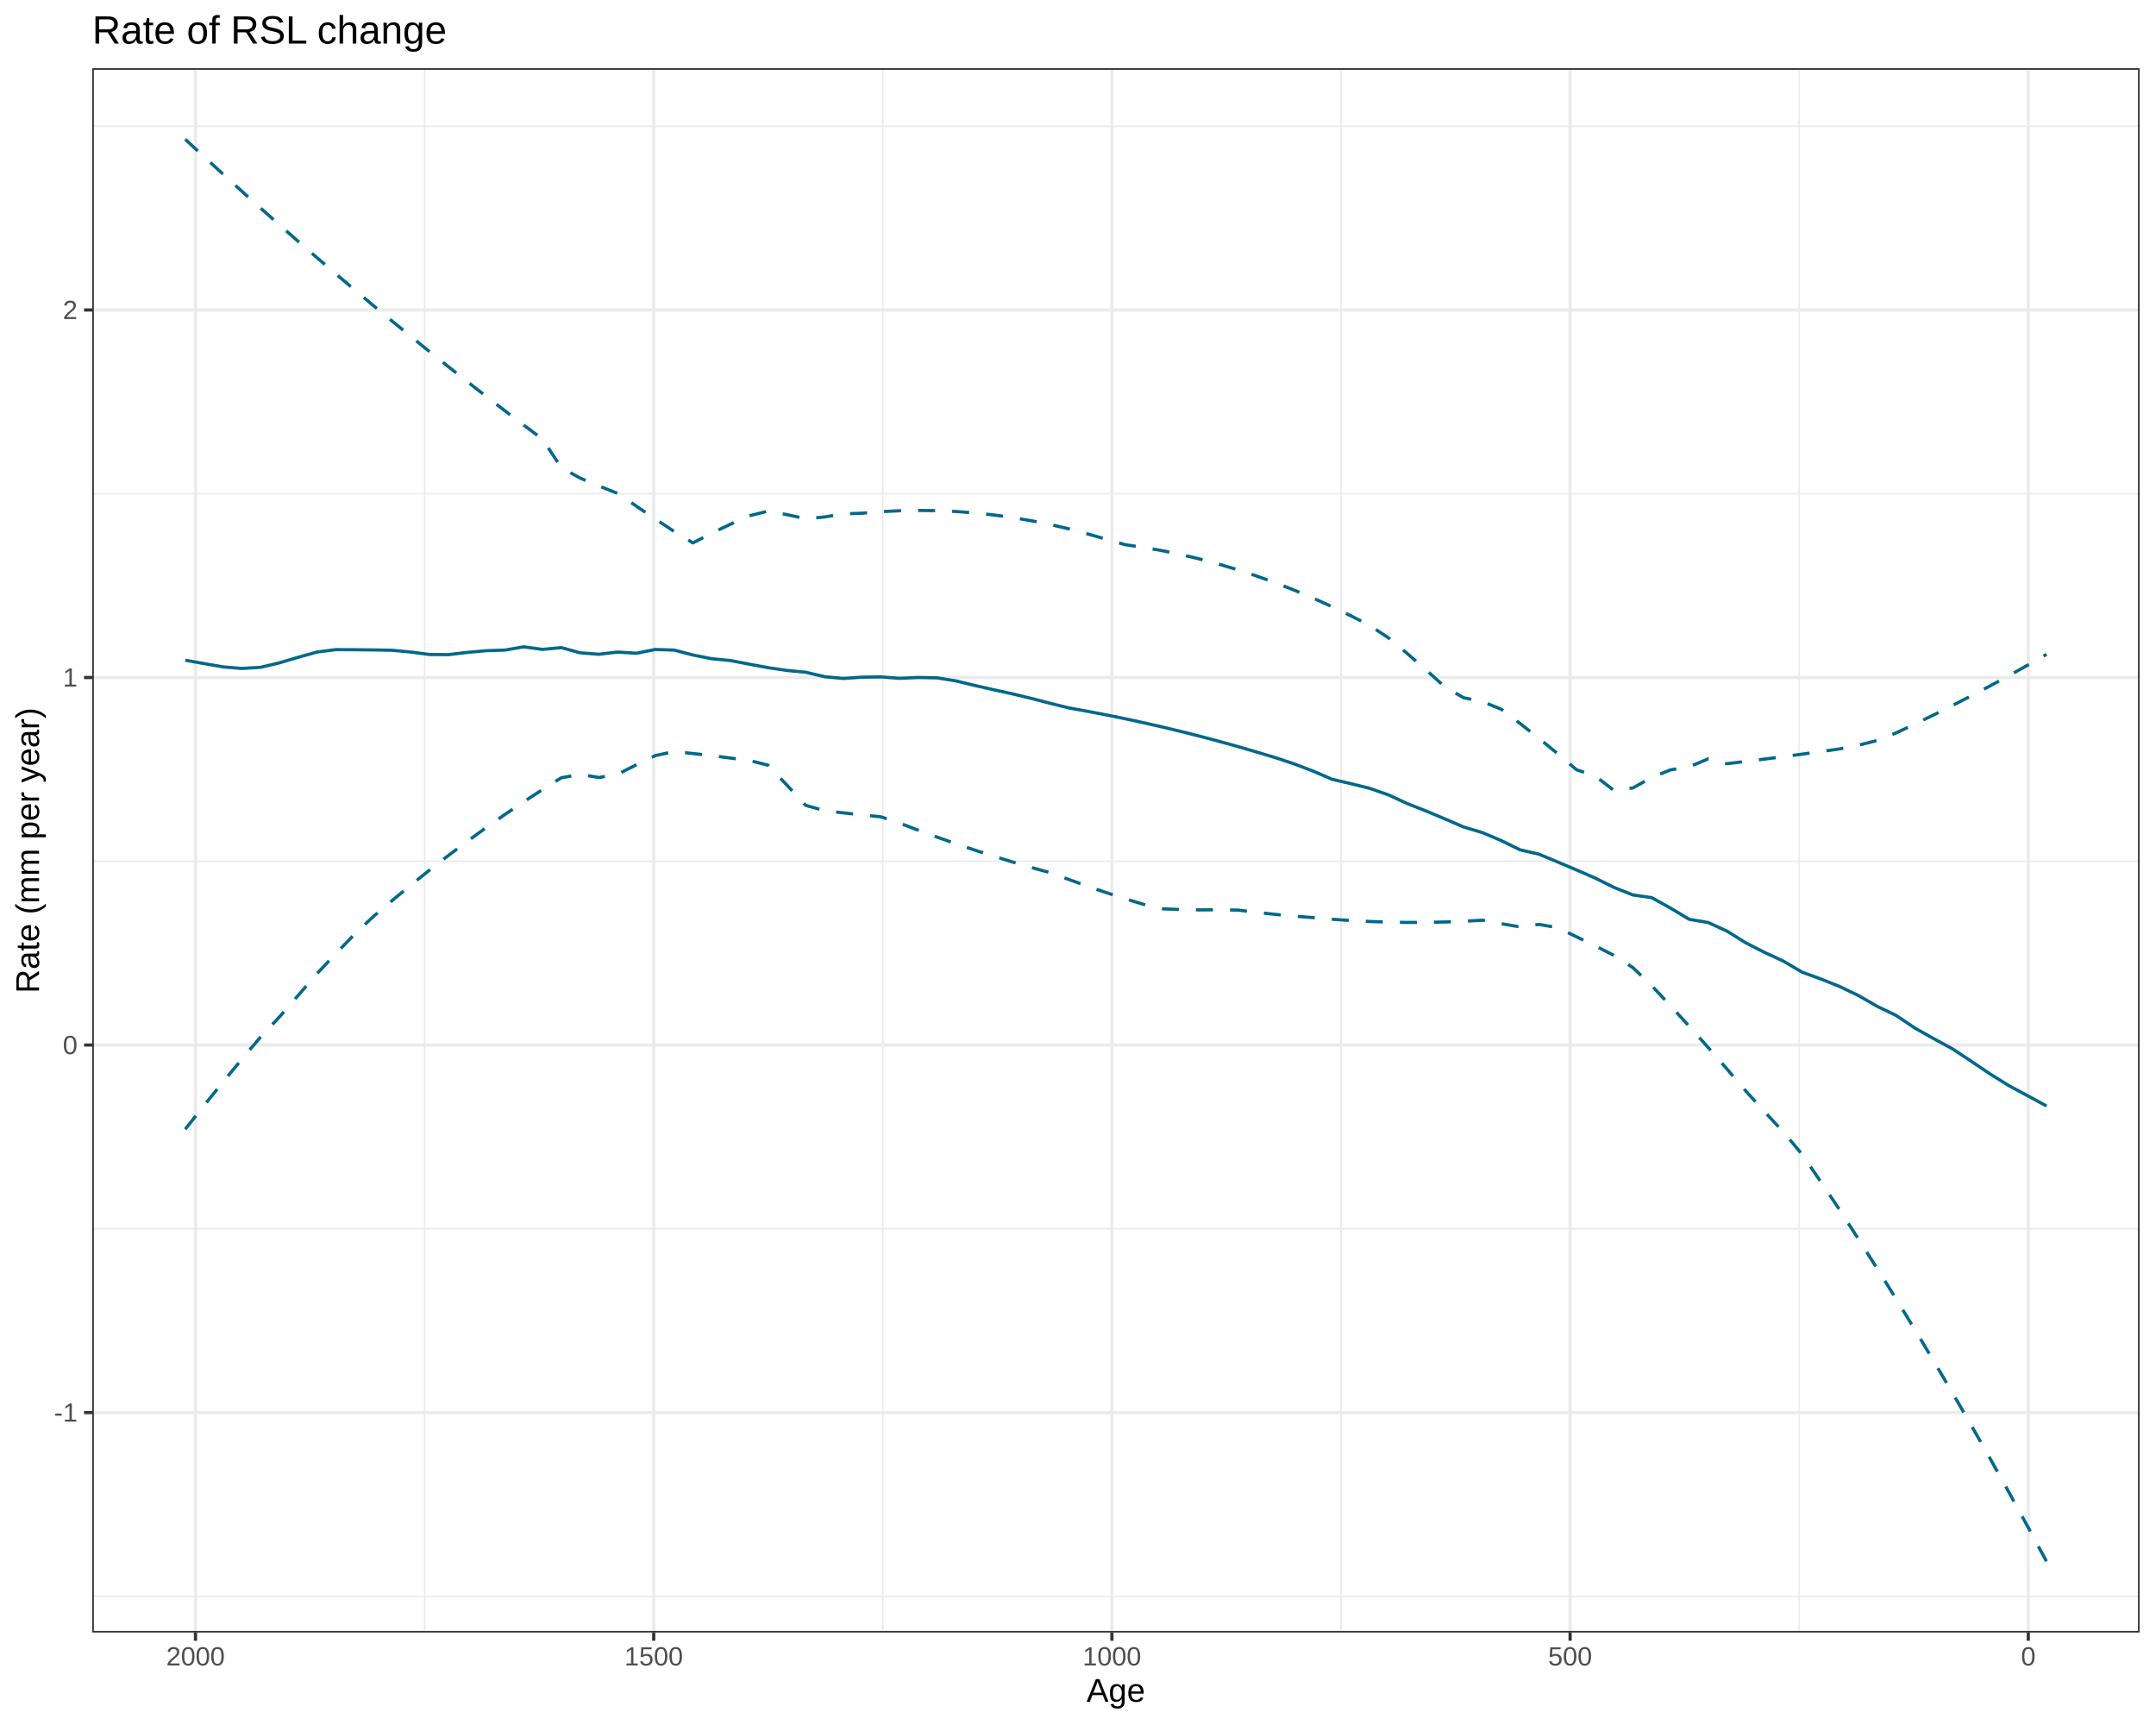
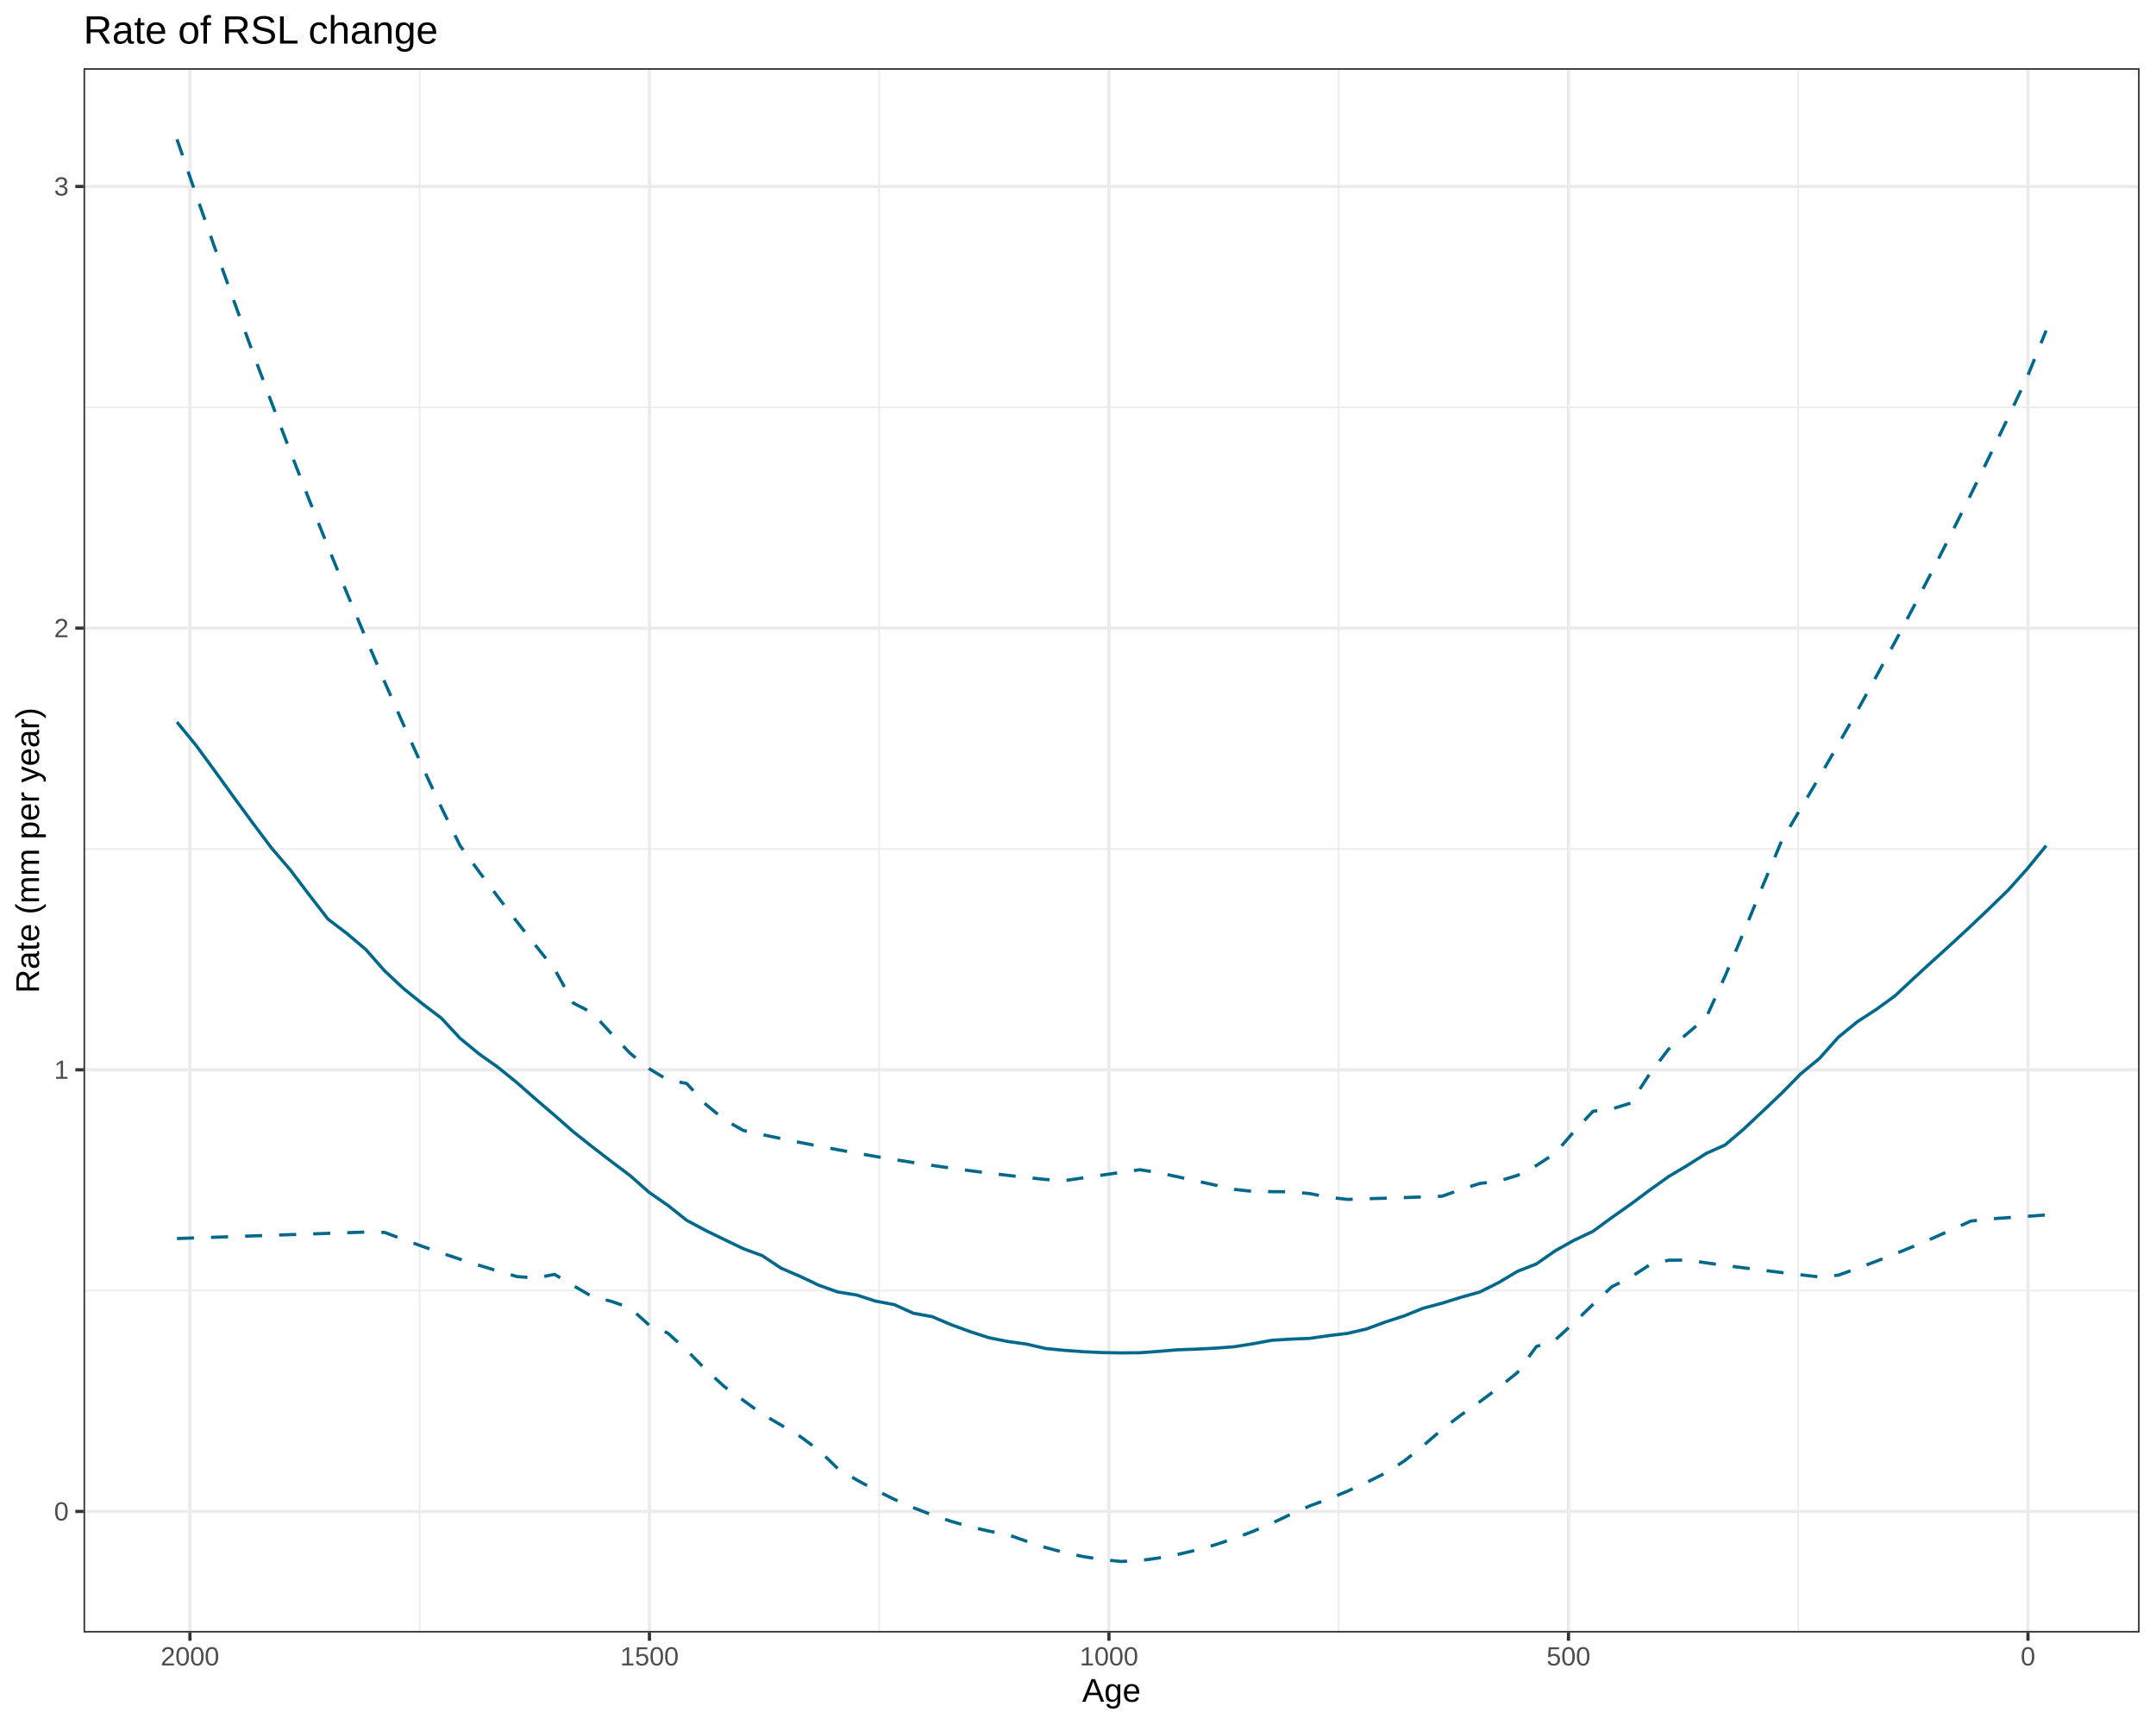
<svg xmlns="http://www.w3.org/2000/svg" viewBox="0 0 720.00 576.00">
  <defs>
    <style type="text/css">
    line, polyline, polygon, path, rect, circle {
      fill: none;
      stroke: #000000;
      stroke-linecap: round;
      stroke-linejoin: round;
      stroke-miterlimit: 10.00;
    }
  </style>
  </defs>
  <rect width="100%" height="100%" style="stroke: none; fill: #FFFFFF;" />
  <rect x="0.00" y="0.00" width="720.00" height="576.00" style="stroke-width: 1.07; stroke: #FFFFFF; fill: #FFFFFF;" />
  <defs>
-     <clipPath id="cpMzAuODF8NzE0LjUyfDU0NS4xM3wyMi43Nw==">
-       <rect x="30.81" y="22.77" width="683.71" height="522.36" />
+     <clipPath id="cpMjcuODl8NzE0LjUyfDU0NS4xM3wyMi43Nw==">
+       <rect x="27.89" y="22.77" width="686.64" height="522.36" />
    </clipPath>
  </defs>
-   <rect x="30.81" y="22.77" width="683.71" height="522.36" style="stroke-width: 1.07; stroke: none; fill: #FFFFFF;" clip-path="url(#cpMzAuODF8NzE0LjUyfDU0NS4xM3wyMi43Nw==)" />
-   <polyline points="30.81,533.04 714.52,533.04 " style="stroke-width: 0.53; stroke: #EBEBEB; stroke-linecap: butt;" clip-path="url(#cpMzAuODF8NzE0LjUyfDU0NS4xM3wyMi43Nw==)" />
-   <polyline points="30.81,410.32 714.52,410.32 " style="stroke-width: 0.53; stroke: #EBEBEB; stroke-linecap: butt;" clip-path="url(#cpMzAuODF8NzE0LjUyfDU0NS4xM3wyMi43Nw==)" />
-   <polyline points="30.81,287.59 714.52,287.59 " style="stroke-width: 0.53; stroke: #EBEBEB; stroke-linecap: butt;" clip-path="url(#cpMzAuODF8NzE0LjUyfDU0NS4xM3wyMi43Nw==)" />
-   <polyline points="30.81,164.86 714.52,164.86 " style="stroke-width: 0.53; stroke: #EBEBEB; stroke-linecap: butt;" clip-path="url(#cpMzAuODF8NzE0LjUyfDU0NS4xM3wyMi43Nw==)" />
-   <polyline points="30.81,42.14 714.52,42.14 " style="stroke-width: 0.53; stroke: #EBEBEB; stroke-linecap: butt;" clip-path="url(#cpMzAuODF8NzE0LjUyfDU0NS4xM3wyMi43Nw==)" />
-   <polyline points="600.85,545.13 600.85,22.77 " style="stroke-width: 0.53; stroke: #EBEBEB; stroke-linecap: butt;" clip-path="url(#cpMzAuODF8NzE0LjUyfDU0NS4xM3wyMi43Nw==)" />
-   <polyline points="447.83,545.13 447.83,22.77 " style="stroke-width: 0.53; stroke: #EBEBEB; stroke-linecap: butt;" clip-path="url(#cpMzAuODF8NzE0LjUyfDU0NS4xM3wyMi43Nw==)" />
-   <polyline points="294.82,545.13 294.82,22.77 " style="stroke-width: 0.53; stroke: #EBEBEB; stroke-linecap: butt;" clip-path="url(#cpMzAuODF8NzE0LjUyfDU0NS4xM3wyMi43Nw==)" />
-   <polyline points="141.80,545.13 141.80,22.77 " style="stroke-width: 0.53; stroke: #EBEBEB; stroke-linecap: butt;" clip-path="url(#cpMzAuODF8NzE0LjUyfDU0NS4xM3wyMi43Nw==)" />
-   <polyline points="30.81,471.68 714.52,471.68 " style="stroke-width: 1.07; stroke: #EBEBEB; stroke-linecap: butt;" clip-path="url(#cpMzAuODF8NzE0LjUyfDU0NS4xM3wyMi43Nw==)" />
-   <polyline points="30.81,348.95 714.52,348.95 " style="stroke-width: 1.07; stroke: #EBEBEB; stroke-linecap: butt;" clip-path="url(#cpMzAuODF8NzE0LjUyfDU0NS4xM3wyMi43Nw==)" />
-   <polyline points="30.81,226.23 714.52,226.23 " style="stroke-width: 1.07; stroke: #EBEBEB; stroke-linecap: butt;" clip-path="url(#cpMzAuODF8NzE0LjUyfDU0NS4xM3wyMi43Nw==)" />
-   <polyline points="30.81,103.50 714.52,103.50 " style="stroke-width: 1.07; stroke: #EBEBEB; stroke-linecap: butt;" clip-path="url(#cpMzAuODF8NzE0LjUyfDU0NS4xM3wyMi43Nw==)" />
-   <polyline points="677.35,545.13 677.35,22.77 " style="stroke-width: 1.07; stroke: #EBEBEB; stroke-linecap: butt;" clip-path="url(#cpMzAuODF8NzE0LjUyfDU0NS4xM3wyMi43Nw==)" />
-   <polyline points="524.34,545.13 524.34,22.77 " style="stroke-width: 1.07; stroke: #EBEBEB; stroke-linecap: butt;" clip-path="url(#cpMzAuODF8NzE0LjUyfDU0NS4xM3wyMi43Nw==)" />
-   <polyline points="371.32,545.13 371.32,22.77 " style="stroke-width: 1.07; stroke: #EBEBEB; stroke-linecap: butt;" clip-path="url(#cpMzAuODF8NzE0LjUyfDU0NS4xM3wyMi43Nw==)" />
-   <polyline points="218.31,545.13 218.31,22.77 " style="stroke-width: 1.07; stroke: #EBEBEB; stroke-linecap: butt;" clip-path="url(#cpMzAuODF8NzE0LjUyfDU0NS4xM3wyMi43Nw==)" />
-   <polyline points="65.29,545.13 65.29,22.77 " style="stroke-width: 1.07; stroke: #EBEBEB; stroke-linecap: butt;" clip-path="url(#cpMzAuODF8NzE0LjUyfDU0NS4xM3wyMi43Nw==)" />
-   <polyline points="61.88,220.46 68.16,221.58 74.44,222.67 80.72,223.21 87.00,222.83 93.28,221.34 99.55,219.49 105.83,217.73 112.11,216.92 118.39,216.95 124.67,217.02 130.95,217.13 137.23,217.73 143.50,218.55 149.78,218.59 156.06,217.85 162.34,217.28 168.62,217.07 174.90,215.99 181.17,216.84 187.45,216.25 193.73,217.98 200.01,218.46 206.29,217.73 212.57,218.13 218.84,216.87 225.12,217.07 231.40,218.71 237.68,219.96 243.96,220.57 250.24,221.78 256.51,222.94 262.79,223.87 269.07,224.47 275.35,225.96 281.63,226.55 287.91,226.11 294.18,226.03 300.46,226.50 306.74,226.22 313.02,226.35 319.30,227.38 325.58,228.90 331.85,230.32 338.13,231.69 344.41,233.21 350.69,234.84 356.97,236.40 363.25,237.53 369.52,238.73 375.80,240.01 382.08,241.37 388.36,242.80 394.64,244.31 400.92,245.90 407.19,247.57 413.47,249.31 419.75,251.14 426.03,253.03 432.31,255.12 438.59,257.51 444.86,260.22 451.14,261.68 457.42,263.24 463.70,265.43 469.98,268.34 476.26,270.81 482.54,273.45 488.81,276.15 495.09,278.03 501.37,280.70 507.65,283.77 513.93,285.22 520.21,287.84 526.48,290.49 532.76,293.22 539.04,296.34 545.32,298.84 551.60,299.74 557.88,303.23 564.15,306.99 570.43,308.04 576.71,310.90 582.99,314.82 589.27,318.02 595.55,320.93 601.82,324.62 608.10,326.90 614.38,329.42 620.66,332.44 626.94,336.06 633.22,339.07 639.49,343.30 645.77,346.82 652.05,350.23 658.33,354.39 664.61,358.62 670.89,362.53 677.16,365.90 683.44,369.30 " style="stroke-width: 1.07; stroke: #00688B; stroke-linecap: butt;" clip-path="url(#cpMzAuODF8NzE0LjUyfDU0NS4xM3wyMi43Nw==)" />
-   <polyline points="61.88,377.06 68.16,369.10 74.44,361.32 80.72,353.72 87.00,346.29 93.28,339.61 99.55,332.41 105.83,325.15 112.11,318.47 118.39,311.97 124.67,306.04 130.95,300.70 137.23,295.52 143.50,290.49 149.78,285.63 156.06,280.92 162.34,276.36 168.62,271.96 174.90,267.72 181.17,263.64 187.45,259.71 193.73,258.57 200.01,259.63 206.29,258.50 212.57,255.35 218.84,252.31 225.12,250.93 231.40,251.62 237.68,252.31 243.96,253.13 250.24,253.92 256.51,255.52 262.79,262.15 269.07,268.92 275.35,270.70 281.63,271.42 287.91,272.11 294.18,272.75 300.46,274.86 306.74,277.26 313.02,279.55 319.30,281.76 325.58,283.88 331.85,285.90 338.13,287.82 344.41,289.66 350.69,291.40 356.97,293.68 363.25,295.94 369.52,298.08 375.80,300.12 382.08,302.03 388.36,303.47 394.64,303.72 400.92,303.83 407.19,303.78 413.47,303.90 419.75,304.66 426.03,305.34 432.31,305.92 438.59,306.41 444.86,306.94 451.14,307.38 457.42,307.70 463.70,307.91 469.98,308.01 476.26,307.99 482.54,307.86 488.81,307.62 495.09,307.27 501.37,308.43 507.65,309.52 513.93,308.67 520.21,309.78 526.48,312.81 532.76,315.87 539.04,319.05 545.32,323.11 551.60,329.13 557.88,335.85 564.15,342.73 570.43,349.76 576.71,356.94 582.99,364.28 589.27,371.23 595.55,377.96 601.82,385.46 608.10,394.68 614.38,404.04 620.66,413.80 626.94,423.68 633.22,433.75 639.49,444.02 645.77,454.48 652.05,465.14 658.33,476.00 664.61,487.05 670.89,498.30 677.16,509.75 683.44,521.39 " style="stroke-width: 1.07; stroke: #00688B; stroke-dasharray: 5.69,5.69; stroke-linecap: butt;" clip-path="url(#cpMzAuODF8NzE0LjUyfDU0NS4xM3wyMi43Nw==)" />
-   <polyline points="61.88,46.52 68.16,52.35 74.44,58.12 80.72,63.82 87.00,69.47 93.28,75.05 99.55,80.57 105.83,86.02 112.11,91.42 118.39,96.75 124.67,102.02 130.95,107.23 137.23,112.37 143.50,117.46 149.78,122.48 156.06,127.44 162.34,132.33 168.62,137.16 174.90,141.94 181.17,146.64 187.45,156.16 193.73,159.64 200.01,162.27 206.29,164.77 212.57,169.05 218.84,173.28 225.12,177.45 231.40,181.28 237.68,178.04 243.96,175.03 250.24,172.24 256.51,170.67 262.79,171.85 269.07,173.20 275.35,172.63 281.63,171.59 287.91,171.37 294.18,170.86 300.46,170.55 306.74,170.44 313.02,170.52 319.30,170.80 325.58,171.28 331.85,171.95 338.13,172.81 344.41,173.88 350.69,175.13 356.97,176.59 363.25,178.29 369.52,180.08 375.80,181.89 382.08,182.81 388.36,183.92 394.64,185.23 400.92,186.73 407.19,188.42 413.47,190.30 419.75,192.38 426.03,194.64 432.31,197.10 438.59,199.75 444.86,202.60 451.14,205.63 457.42,208.86 463.70,213.00 469.98,218.24 476.26,223.71 482.54,229.41 488.81,233.00 495.09,234.27 501.37,236.84 507.65,241.59 513.93,246.55 520.21,251.69 526.48,257.03 532.76,259.15 539.04,263.98 545.32,263.10 551.60,259.59 557.88,257.07 564.15,256.04 570.43,253.40 576.71,255.00 582.99,254.25 589.27,253.47 595.55,252.66 601.82,251.82 608.10,250.96 614.38,250.06 620.66,248.82 626.94,247.25 633.22,244.72 639.49,241.76 645.77,238.71 652.05,235.57 658.33,232.34 664.61,229.02 670.89,225.60 677.16,222.09 683.44,218.49 " style="stroke-width: 1.07; stroke: #00688B; stroke-dasharray: 5.69,5.69; stroke-linecap: butt;" clip-path="url(#cpMzAuODF8NzE0LjUyfDU0NS4xM3wyMi43Nw==)" />
-   <rect x="30.81" y="22.77" width="683.71" height="522.36" style="stroke-width: 1.07; stroke: #333333;" clip-path="url(#cpMzAuODF8NzE0LjUyfDU0NS4xM3wyMi43Nw==)" />
+   <rect x="27.89" y="22.77" width="686.64" height="522.36" style="stroke-width: 1.07; stroke: none; fill: #FFFFFF;" clip-path="url(#cpMjcuODl8NzE0LjUyfDU0NS4xM3wyMi43Nw==)" />
+   <polyline points="27.89,430.95 714.52,430.95 " style="stroke-width: 0.53; stroke: #EBEBEB; stroke-linecap: butt;" clip-path="url(#cpMjcuODl8NzE0LjUyfDU0NS4xM3wyMi43Nw==)" />
+   <polyline points="27.89,283.48 714.52,283.48 " style="stroke-width: 0.53; stroke: #EBEBEB; stroke-linecap: butt;" clip-path="url(#cpMjcuODl8NzE0LjUyfDU0NS4xM3wyMi43Nw==)" />
+   <polyline points="27.89,136.01 714.52,136.01 " style="stroke-width: 0.53; stroke: #EBEBEB; stroke-linecap: butt;" clip-path="url(#cpMjcuODl8NzE0LjUyfDU0NS4xM3wyMi43Nw==)" />
+   <polyline points="600.52,545.13 600.52,22.77 " style="stroke-width: 0.53; stroke: #EBEBEB; stroke-linecap: butt;" clip-path="url(#cpMjcuODl8NzE0LjUyfDU0NS4xM3wyMi43Nw==)" />
+   <polyline points="447.07,545.13 447.07,22.77 " style="stroke-width: 0.53; stroke: #EBEBEB; stroke-linecap: butt;" clip-path="url(#cpMjcuODl8NzE0LjUyfDU0NS4xM3wyMi43Nw==)" />
+   <polyline points="293.61,545.13 293.61,22.77 " style="stroke-width: 0.53; stroke: #EBEBEB; stroke-linecap: butt;" clip-path="url(#cpMjcuODl8NzE0LjUyfDU0NS4xM3wyMi43Nw==)" />
+   <polyline points="140.16,545.13 140.16,22.77 " style="stroke-width: 0.53; stroke: #EBEBEB; stroke-linecap: butt;" clip-path="url(#cpMjcuODl8NzE0LjUyfDU0NS4xM3wyMi43Nw==)" />
+   <polyline points="27.89,504.69 714.52,504.69 " style="stroke-width: 1.07; stroke: #EBEBEB; stroke-linecap: butt;" clip-path="url(#cpMjcuODl8NzE0LjUyfDU0NS4xM3wyMi43Nw==)" />
+   <polyline points="27.89,357.21 714.52,357.21 " style="stroke-width: 1.07; stroke: #EBEBEB; stroke-linecap: butt;" clip-path="url(#cpMjcuODl8NzE0LjUyfDU0NS4xM3wyMi43Nw==)" />
+   <polyline points="27.89,209.74 714.52,209.74 " style="stroke-width: 1.07; stroke: #EBEBEB; stroke-linecap: butt;" clip-path="url(#cpMjcuODl8NzE0LjUyfDU0NS4xM3wyMi43Nw==)" />
+   <polyline points="27.89,62.27 714.52,62.27 " style="stroke-width: 1.07; stroke: #EBEBEB; stroke-linecap: butt;" clip-path="url(#cpMjcuODl8NzE0LjUyfDU0NS4xM3wyMi43Nw==)" />
+   <polyline points="677.25,545.13 677.25,22.77 " style="stroke-width: 1.07; stroke: #EBEBEB; stroke-linecap: butt;" clip-path="url(#cpMjcuODl8NzE0LjUyfDU0NS4xM3wyMi43Nw==)" />
+   <polyline points="523.80,545.13 523.80,22.77 " style="stroke-width: 1.07; stroke: #EBEBEB; stroke-linecap: butt;" clip-path="url(#cpMjcuODl8NzE0LjUyfDU0NS4xM3wyMi43Nw==)" />
+   <polyline points="370.34,545.13 370.34,22.77 " style="stroke-width: 1.07; stroke: #EBEBEB; stroke-linecap: butt;" clip-path="url(#cpMjcuODl8NzE0LjUyfDU0NS4xM3wyMi43Nw==)" />
+   <polyline points="216.88,545.13 216.88,22.77 " style="stroke-width: 1.07; stroke: #EBEBEB; stroke-linecap: butt;" clip-path="url(#cpMjcuODl8NzE0LjUyfDU0NS4xM3wyMi43Nw==)" />
+   <polyline points="63.43,545.13 63.43,22.77 " style="stroke-width: 1.07; stroke: #EBEBEB; stroke-linecap: butt;" clip-path="url(#cpMjcuODl8NzE0LjUyfDU0NS4xM3wyMi43Nw==)" />
+   <polyline points="59.10,241.12 65.40,248.79 71.71,257.40 78.01,266.10 84.32,274.70 90.62,283.10 96.93,290.45 103.23,298.77 109.54,306.91 115.84,311.69 122.15,317.04 128.45,324.19 134.76,330.09 141.06,335.16 147.37,339.95 153.67,346.73 159.98,351.91 166.28,356.37 172.59,361.48 178.89,367.02 185.20,372.42 191.50,377.95 197.81,382.95 204.12,387.80 210.42,392.55 216.73,398.11 223.03,402.48 229.34,407.49 235.64,410.86 241.95,413.93 248.25,416.96 254.56,419.28 260.86,423.47 267.17,426.18 273.47,429.17 279.78,431.41 286.08,432.42 292.39,434.45 298.69,435.65 305.00,438.50 311.30,439.65 317.61,442.32 323.91,444.63 330.22,446.67 336.52,447.94 342.83,448.81 349.13,450.27 355.44,450.89 361.75,451.35 368.05,451.64 374.36,451.75 380.66,451.70 386.97,451.24 393.27,450.71 399.58,450.49 405.88,450.17 412.19,449.69 418.49,448.69 424.80,447.53 431.10,447.15 437.41,446.89 443.71,445.99 450.02,445.23 456.32,443.77 462.63,441.44 468.93,439.39 475.24,436.85 481.54,435.16 487.85,433.20 494.15,431.43 500.46,428.28 506.76,424.52 513.07,422.04 519.37,417.66 525.68,414.13 531.99,411.15 538.29,406.53 544.60,402.09 550.90,397.40 557.21,392.89 563.51,389.13 569.82,385.13 576.12,382.31 582.43,376.91 588.73,370.99 595.04,364.99 601.34,358.59 607.65,353.39 613.95,346.32 620.26,341.17 626.56,337.08 632.87,332.50 639.17,326.60 645.48,320.83 651.78,315.12 658.09,309.27 664.39,303.29 670.70,297.14 677.00,290.12 683.31,282.38 " style="stroke-width: 1.07; stroke: #00688B; stroke-linecap: butt;" clip-path="url(#cpMjcuODl8NzE0LjUyfDU0NS4xM3wyMi43Nw==)" />
+   <polyline points="59.10,413.56 65.40,413.34 71.71,413.13 78.01,412.91 84.32,412.69 90.62,412.48 96.93,412.26 103.23,412.05 109.54,411.83 115.84,411.61 122.15,411.40 128.45,411.52 134.76,413.90 141.06,416.18 147.37,418.38 153.67,420.48 159.98,422.49 166.28,424.42 172.59,426.25 178.89,426.76 185.20,425.53 191.50,429.31 197.81,432.98 204.12,434.52 210.42,436.72 216.73,442.43 223.03,445.15 229.34,450.88 235.64,457.28 241.95,463.05 248.25,467.60 254.56,472.20 260.86,475.86 267.17,479.62 273.47,484.25 279.78,490.38 286.08,494.16 292.39,497.57 298.69,500.66 305.00,503.43 311.30,505.87 317.61,507.99 323.91,509.79 330.22,511.26 336.52,512.42 342.83,514.65 349.13,516.72 355.44,518.42 361.75,519.77 368.05,520.76 374.36,521.39 380.66,521.09 386.97,520.23 393.27,519.06 399.58,517.58 405.88,515.80 412.19,513.71 418.49,511.32 424.80,508.62 431.10,505.61 437.41,502.84 443.71,500.51 450.02,497.91 456.32,495.03 462.63,491.88 468.93,487.86 475.24,482.77 481.54,477.33 487.85,472.53 494.15,468.09 500.46,463.37 506.76,458.29 513.07,449.63 519.37,447.43 525.68,441.67 531.99,435.55 538.29,429.65 544.60,426.48 550.90,422.35 557.21,420.80 563.51,420.75 569.82,421.68 576.12,422.55 582.43,423.36 588.73,424.15 595.04,424.92 601.34,425.67 607.65,426.40 613.95,425.79 620.26,423.53 626.56,421.16 632.87,418.69 639.17,416.11 645.48,413.43 651.78,410.64 658.09,407.75 664.39,407.01 670.70,406.59 677.00,406.14 683.31,405.68 " style="stroke-width: 1.07; stroke: #00688B; stroke-dasharray: 5.69,5.69; stroke-linecap: butt;" clip-path="url(#cpMjcuODl8NzE0LjUyfDU0NS4xM3wyMi43Nw==)" />
+   <polyline points="59.10,46.52 65.40,64.78 71.71,82.69 78.01,100.23 84.32,117.42 90.62,134.25 96.93,150.72 103.23,166.84 109.54,182.59 115.84,197.99 122.15,213.02 128.45,227.70 134.76,242.02 141.06,255.98 147.37,269.58 153.67,282.41 159.98,291.06 166.28,299.50 172.59,307.73 178.89,315.75 185.20,323.62 191.50,334.96 197.81,338.21 204.12,345.10 210.42,351.70 216.73,356.83 223.03,360.61 229.34,361.80 235.64,368.71 241.95,373.91 248.25,377.48 254.56,378.86 260.86,380.19 267.17,381.48 273.47,382.72 279.78,383.91 286.08,385.05 292.39,386.15 298.69,387.20 305.00,388.19 311.30,389.14 317.61,390.05 323.91,390.90 330.22,391.71 336.52,392.46 342.83,393.17 349.13,393.84 355.44,394.23 361.75,393.30 368.05,392.38 374.36,391.48 380.66,390.58 386.97,391.61 393.27,392.94 399.58,394.33 405.88,395.74 412.19,397.15 418.49,397.83 424.80,397.91 431.10,397.95 437.41,398.56 443.71,399.78 450.02,400.50 456.32,400.29 462.63,400.09 468.93,399.88 475.24,399.67 481.54,399.44 487.85,397.21 494.15,395.18 500.46,394.40 506.76,392.48 513.07,389.19 519.37,385.08 525.68,377.77 531.99,371.07 538.29,370.28 544.60,368.33 550.90,358.60 557.21,350.34 563.51,345.09 569.82,339.70 576.12,325.88 582.43,311.00 588.73,295.66 595.04,280.66 601.34,270.00 607.65,259.35 613.95,248.46 620.26,237.32 626.56,225.93 632.87,214.29 639.17,202.41 645.48,190.27 651.78,177.89 658.09,165.26 664.39,152.38 670.70,139.25 677.00,125.87 683.31,110.37 " style="stroke-width: 1.07; stroke: #00688B; stroke-dasharray: 5.69,5.69; stroke-linecap: butt;" clip-path="url(#cpMjcuODl8NzE0LjUyfDU0NS4xM3wyMi43Nw==)" />
+   <rect x="27.89" y="22.77" width="686.64" height="522.36" style="stroke-width: 1.07; stroke: #333333;" clip-path="url(#cpMjcuODl8NzE0LjUyfDU0NS4xM3wyMi43Nw==)" />
  <defs>
    <clipPath id="cpMC4wMHw3MjAuMDB8NTc2LjAwfDAuMDA=">
      <rect x="0.00" y="0.00" width="720.00" height="576.00" />
    </clipPath>
  </defs>
  <g clip-path="url(#cpMC4wMHw3MjAuMDB8NTc2LjAwfDAuMDA=)">
-     <text x="18.06" y="474.70" style="font-size: 8.80px; fill: #4D4D4D; font-family: Liberation Sans;" textLength="7.81px" lengthAdjust="spacingAndGlyphs">-1</text>
+     <text x="18.06" y="507.71" style="font-size: 8.80px; fill: #4D4D4D; font-family: Liberation Sans;" textLength="4.89px" lengthAdjust="spacingAndGlyphs">0</text>
  </g>
  <g clip-path="url(#cpMC4wMHw3MjAuMDB8NTc2LjAwfDAuMDA=)">
-     <text x="20.98" y="351.98" style="font-size: 8.80px; fill: #4D4D4D; font-family: Liberation Sans;" textLength="4.89px" lengthAdjust="spacingAndGlyphs">0</text>
+     <text x="18.06" y="360.24" style="font-size: 8.80px; fill: #4D4D4D; font-family: Liberation Sans;" textLength="4.89px" lengthAdjust="spacingAndGlyphs">1</text>
  </g>
  <g clip-path="url(#cpMC4wMHw3MjAuMDB8NTc2LjAwfDAuMDA=)">
-     <text x="20.98" y="229.25" style="font-size: 8.80px; fill: #4D4D4D; font-family: Liberation Sans;" textLength="4.89px" lengthAdjust="spacingAndGlyphs">1</text>
+     <text x="18.06" y="212.77" style="font-size: 8.80px; fill: #4D4D4D; font-family: Liberation Sans;" textLength="4.89px" lengthAdjust="spacingAndGlyphs">2</text>
  </g>
  <g clip-path="url(#cpMC4wMHw3MjAuMDB8NTc2LjAwfDAuMDA=)">
-     <text x="20.98" y="106.53" style="font-size: 8.80px; fill: #4D4D4D; font-family: Liberation Sans;" textLength="4.89px" lengthAdjust="spacingAndGlyphs">2</text>
+     <text x="18.06" y="65.29" style="font-size: 8.80px; fill: #4D4D4D; font-family: Liberation Sans;" textLength="4.89px" lengthAdjust="spacingAndGlyphs">3</text>
  </g>
-   <polyline points="28.07,471.68 30.81,471.68 " style="stroke-width: 1.07; stroke: #333333; stroke-linecap: butt;" clip-path="url(#cpMC4wMHw3MjAuMDB8NTc2LjAwfDAuMDA=)" />
-   <polyline points="28.07,348.95 30.81,348.95 " style="stroke-width: 1.07; stroke: #333333; stroke-linecap: butt;" clip-path="url(#cpMC4wMHw3MjAuMDB8NTc2LjAwfDAuMDA=)" />
-   <polyline points="28.07,226.23 30.81,226.23 " style="stroke-width: 1.07; stroke: #333333; stroke-linecap: butt;" clip-path="url(#cpMC4wMHw3MjAuMDB8NTc2LjAwfDAuMDA=)" />
-   <polyline points="28.07,103.50 30.81,103.50 " style="stroke-width: 1.07; stroke: #333333; stroke-linecap: butt;" clip-path="url(#cpMC4wMHw3MjAuMDB8NTc2LjAwfDAuMDA=)" />
-   <polyline points="677.35,547.87 677.35,545.13 " style="stroke-width: 1.07; stroke: #333333; stroke-linecap: butt;" clip-path="url(#cpMC4wMHw3MjAuMDB8NTc2LjAwfDAuMDA=)" />
-   <polyline points="524.34,547.87 524.34,545.13 " style="stroke-width: 1.07; stroke: #333333; stroke-linecap: butt;" clip-path="url(#cpMC4wMHw3MjAuMDB8NTc2LjAwfDAuMDA=)" />
-   <polyline points="371.32,547.87 371.32,545.13 " style="stroke-width: 1.07; stroke: #333333; stroke-linecap: butt;" clip-path="url(#cpMC4wMHw3MjAuMDB8NTc2LjAwfDAuMDA=)" />
-   <polyline points="218.31,547.87 218.31,545.13 " style="stroke-width: 1.07; stroke: #333333; stroke-linecap: butt;" clip-path="url(#cpMC4wMHw3MjAuMDB8NTc2LjAwfDAuMDA=)" />
-   <polyline points="65.29,547.87 65.29,545.13 " style="stroke-width: 1.07; stroke: #333333; stroke-linecap: butt;" clip-path="url(#cpMC4wMHw3MjAuMDB8NTc2LjAwfDAuMDA=)" />
+   <polyline points="25.15,504.69 27.89,504.69 " style="stroke-width: 1.07; stroke: #333333; stroke-linecap: butt;" clip-path="url(#cpMC4wMHw3MjAuMDB8NTc2LjAwfDAuMDA=)" />
+   <polyline points="25.15,357.21 27.89,357.21 " style="stroke-width: 1.07; stroke: #333333; stroke-linecap: butt;" clip-path="url(#cpMC4wMHw3MjAuMDB8NTc2LjAwfDAuMDA=)" />
+   <polyline points="25.15,209.74 27.89,209.74 " style="stroke-width: 1.07; stroke: #333333; stroke-linecap: butt;" clip-path="url(#cpMC4wMHw3MjAuMDB8NTc2LjAwfDAuMDA=)" />
+   <polyline points="25.15,62.27 27.89,62.27 " style="stroke-width: 1.07; stroke: #333333; stroke-linecap: butt;" clip-path="url(#cpMC4wMHw3MjAuMDB8NTc2LjAwfDAuMDA=)" />
+   <polyline points="677.25,547.87 677.25,545.13 " style="stroke-width: 1.07; stroke: #333333; stroke-linecap: butt;" clip-path="url(#cpMC4wMHw3MjAuMDB8NTc2LjAwfDAuMDA=)" />
+   <polyline points="523.80,547.87 523.80,545.13 " style="stroke-width: 1.07; stroke: #333333; stroke-linecap: butt;" clip-path="url(#cpMC4wMHw3MjAuMDB8NTc2LjAwfDAuMDA=)" />
+   <polyline points="370.34,547.87 370.34,545.13 " style="stroke-width: 1.07; stroke: #333333; stroke-linecap: butt;" clip-path="url(#cpMC4wMHw3MjAuMDB8NTc2LjAwfDAuMDA=)" />
+   <polyline points="216.88,547.87 216.88,545.13 " style="stroke-width: 1.07; stroke: #333333; stroke-linecap: butt;" clip-path="url(#cpMC4wMHw3MjAuMDB8NTc2LjAwfDAuMDA=)" />
+   <polyline points="63.43,547.87 63.43,545.13 " style="stroke-width: 1.07; stroke: #333333; stroke-linecap: butt;" clip-path="url(#cpMC4wMHw3MjAuMDB8NTc2LjAwfDAuMDA=)" />
  <g clip-path="url(#cpMC4wMHw3MjAuMDB8NTc2LjAwfDAuMDA=)">
-     <text x="674.91" y="556.11" style="font-size: 8.80px; fill: #4D4D4D; font-family: Liberation Sans;" textLength="4.89px" lengthAdjust="spacingAndGlyphs">0</text>
+     <text x="674.81" y="556.11" style="font-size: 8.80px; fill: #4D4D4D; font-family: Liberation Sans;" textLength="4.89px" lengthAdjust="spacingAndGlyphs">0</text>
  </g>
  <g clip-path="url(#cpMC4wMHw3MjAuMDB8NTc2LjAwfDAuMDA=)">
-     <text x="517.00" y="556.11" style="font-size: 8.80px; fill: #4D4D4D; font-family: Liberation Sans;" textLength="14.67px" lengthAdjust="spacingAndGlyphs">500</text>
+     <text x="516.46" y="556.11" style="font-size: 8.80px; fill: #4D4D4D; font-family: Liberation Sans;" textLength="14.67px" lengthAdjust="spacingAndGlyphs">500</text>
  </g>
  <g clip-path="url(#cpMC4wMHw3MjAuMDB8NTc2LjAwfDAuMDA=)">
-     <text x="361.54" y="556.11" style="font-size: 8.80px; fill: #4D4D4D; font-family: Liberation Sans;" textLength="19.56px" lengthAdjust="spacingAndGlyphs">1000</text>
+     <text x="360.56" y="556.11" style="font-size: 8.80px; fill: #4D4D4D; font-family: Liberation Sans;" textLength="19.56px" lengthAdjust="spacingAndGlyphs">1000</text>
  </g>
  <g clip-path="url(#cpMC4wMHw3MjAuMDB8NTc2LjAwfDAuMDA=)">
-     <text x="208.53" y="556.11" style="font-size: 8.80px; fill: #4D4D4D; font-family: Liberation Sans;" textLength="19.56px" lengthAdjust="spacingAndGlyphs">1500</text>
+     <text x="207.10" y="556.11" style="font-size: 8.80px; fill: #4D4D4D; font-family: Liberation Sans;" textLength="19.56px" lengthAdjust="spacingAndGlyphs">1500</text>
  </g>
  <g clip-path="url(#cpMC4wMHw3MjAuMDB8NTc2LjAwfDAuMDA=)">
-     <text x="55.51" y="556.11" style="font-size: 8.80px; fill: #4D4D4D; font-family: Liberation Sans;" textLength="19.56px" lengthAdjust="spacingAndGlyphs">2000</text>
+     <text x="53.65" y="556.11" style="font-size: 8.80px; fill: #4D4D4D; font-family: Liberation Sans;" textLength="19.56px" lengthAdjust="spacingAndGlyphs">2000</text>
  </g>
  <g clip-path="url(#cpMC4wMHw3MjAuMDB8NTc2LjAwfDAuMDA=)">
-     <text x="362.87" y="568.24" style="font-size: 11.00px; font-family: Liberation Sans;" textLength="19.59px" lengthAdjust="spacingAndGlyphs">Age</text>
+     <text x="361.41" y="568.24" style="font-size: 11.00px; font-family: Liberation Sans;" textLength="19.59px" lengthAdjust="spacingAndGlyphs">Age</text>
  </g>
  <g clip-path="url(#cpMC4wMHw3MjAuMDB8NTc2LjAwfDAuMDA=)">
    <text transform="translate(13.04,331.64) rotate(-90)" style="font-size: 11.00px; font-family: Liberation Sans;" textLength="95.38px" lengthAdjust="spacingAndGlyphs">Rate (mm per year)</text>
  </g>
  <g clip-path="url(#cpMC4wMHw3MjAuMDB8NTc2LjAwfDAuMDA=)">
-     <text x="30.81" y="14.56" style="font-size: 13.20px; font-family: Liberation Sans;" textLength="118.20px" lengthAdjust="spacingAndGlyphs">Rate of RSL change</text>
+     <text x="27.89" y="14.56" style="font-size: 13.20px; font-family: Liberation Sans;" textLength="118.20px" lengthAdjust="spacingAndGlyphs">Rate of RSL change</text>
  </g>
</svg>
